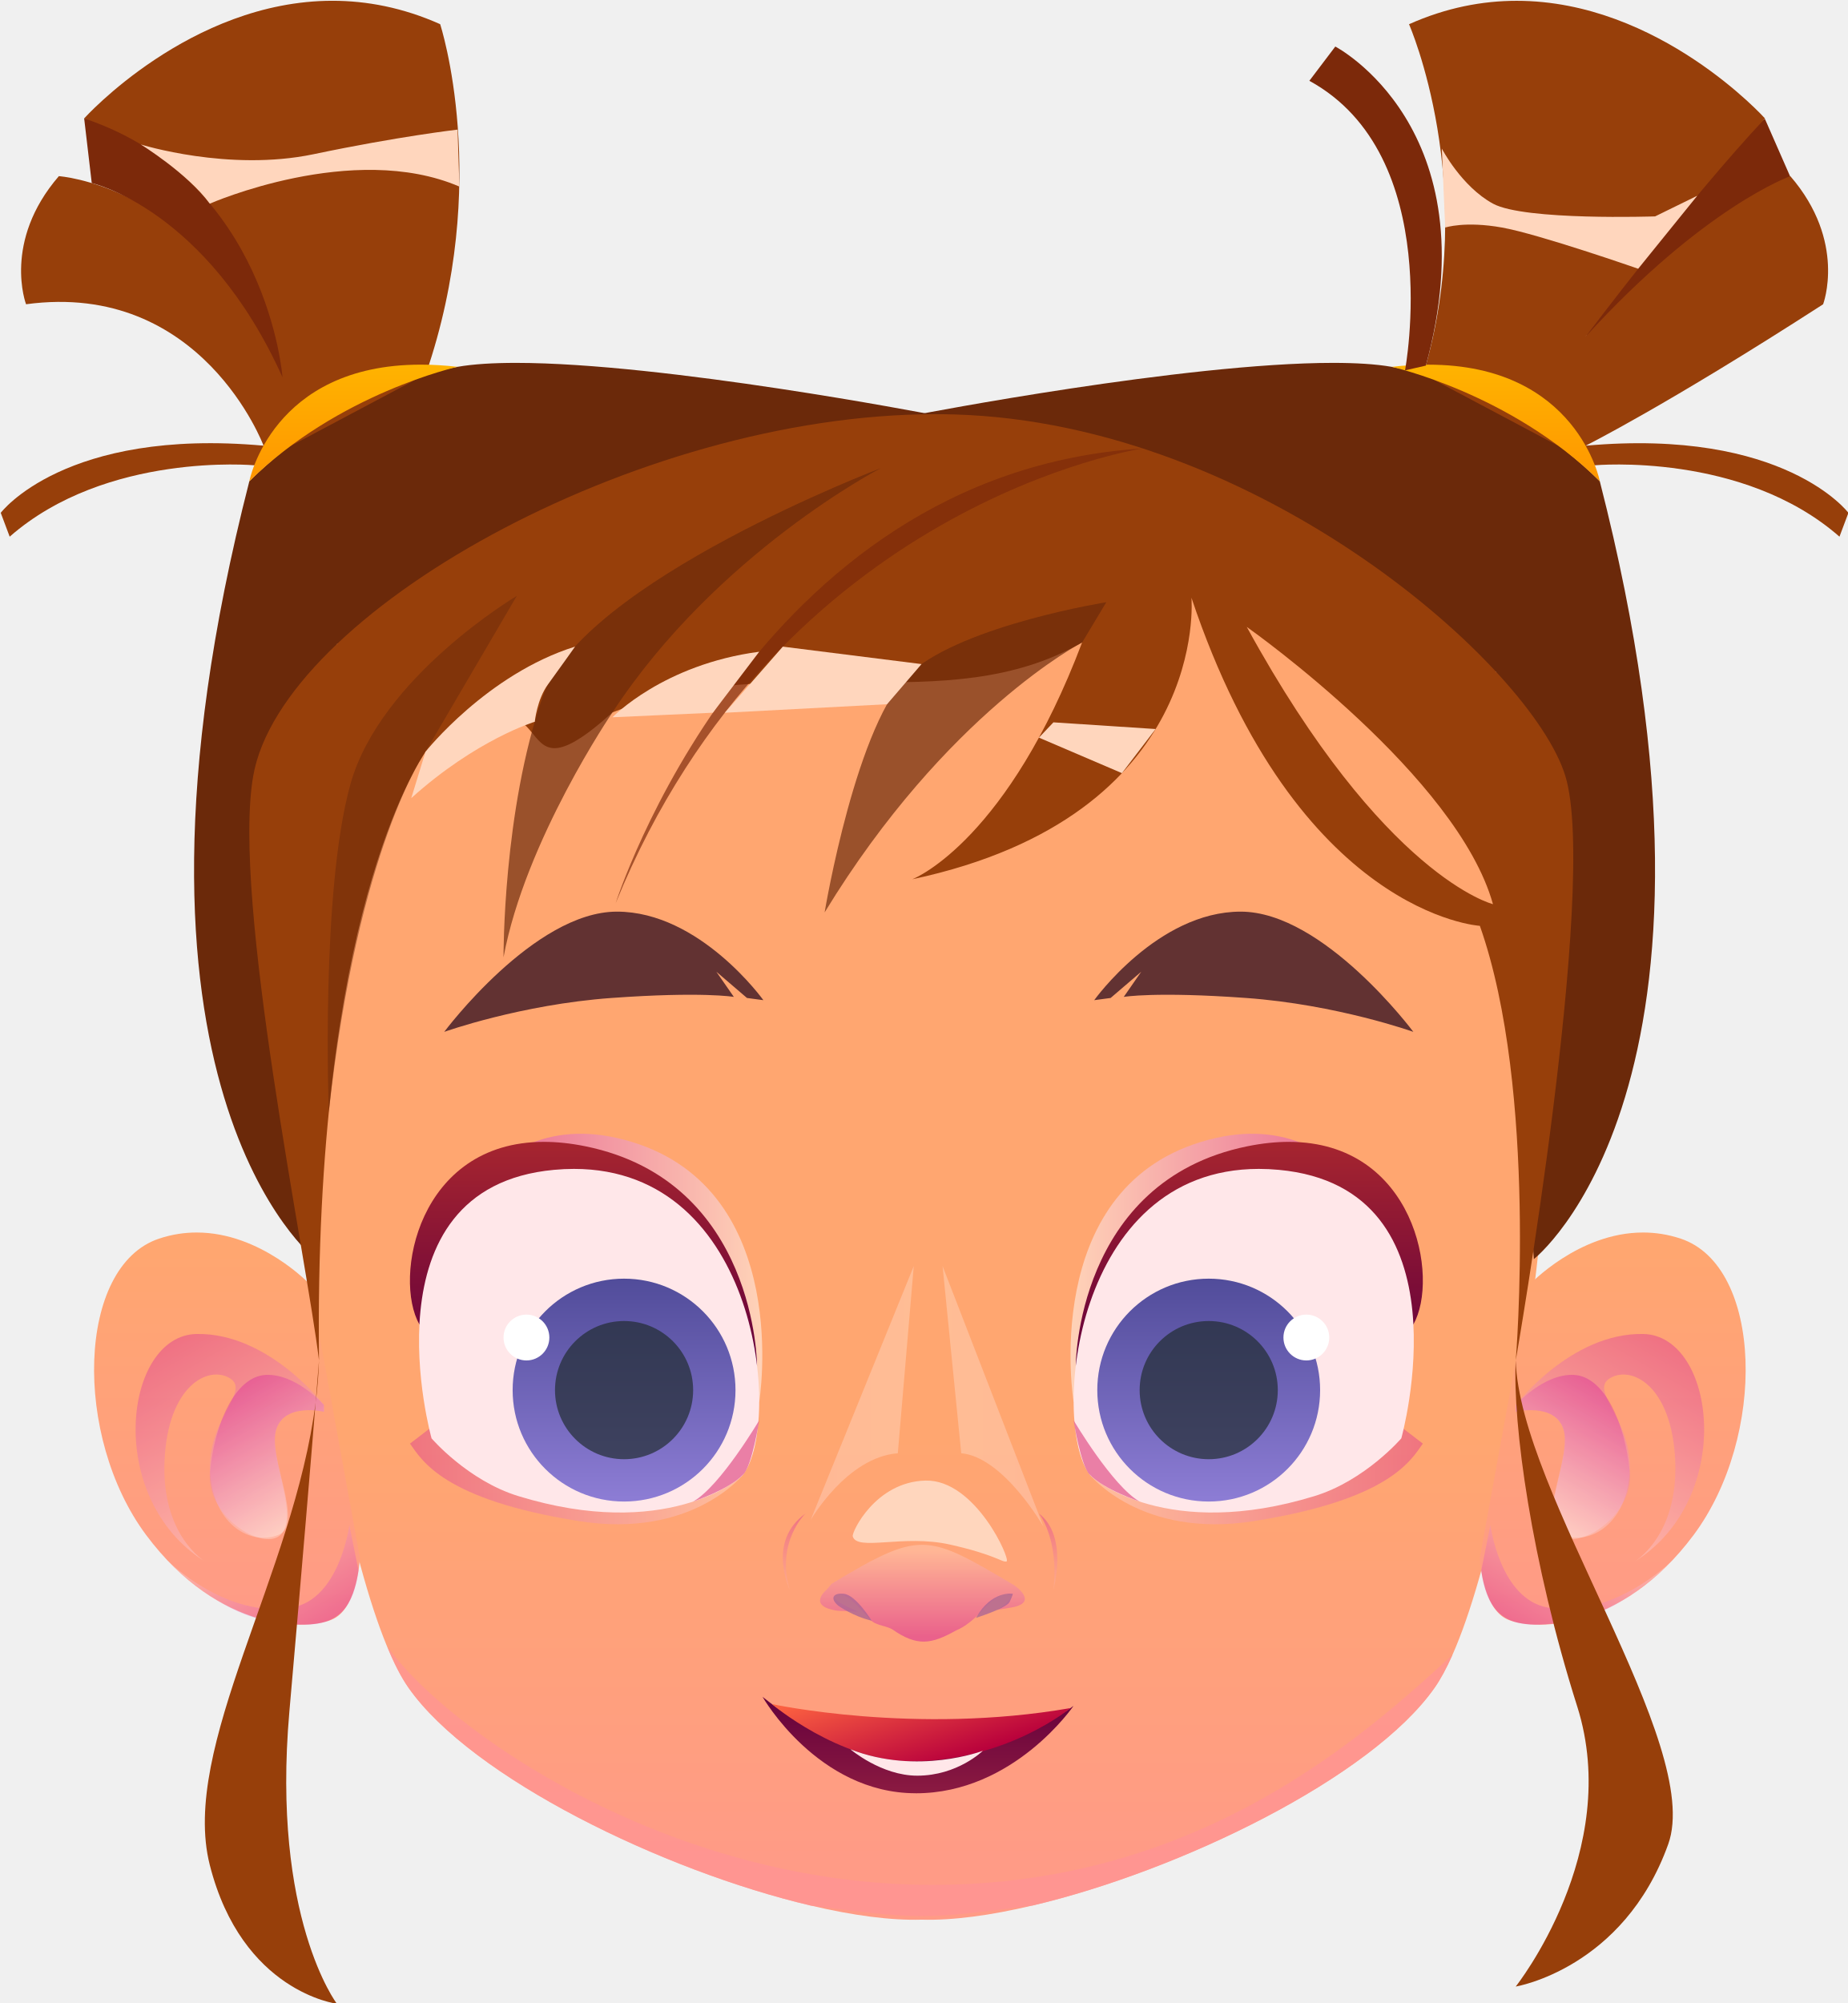
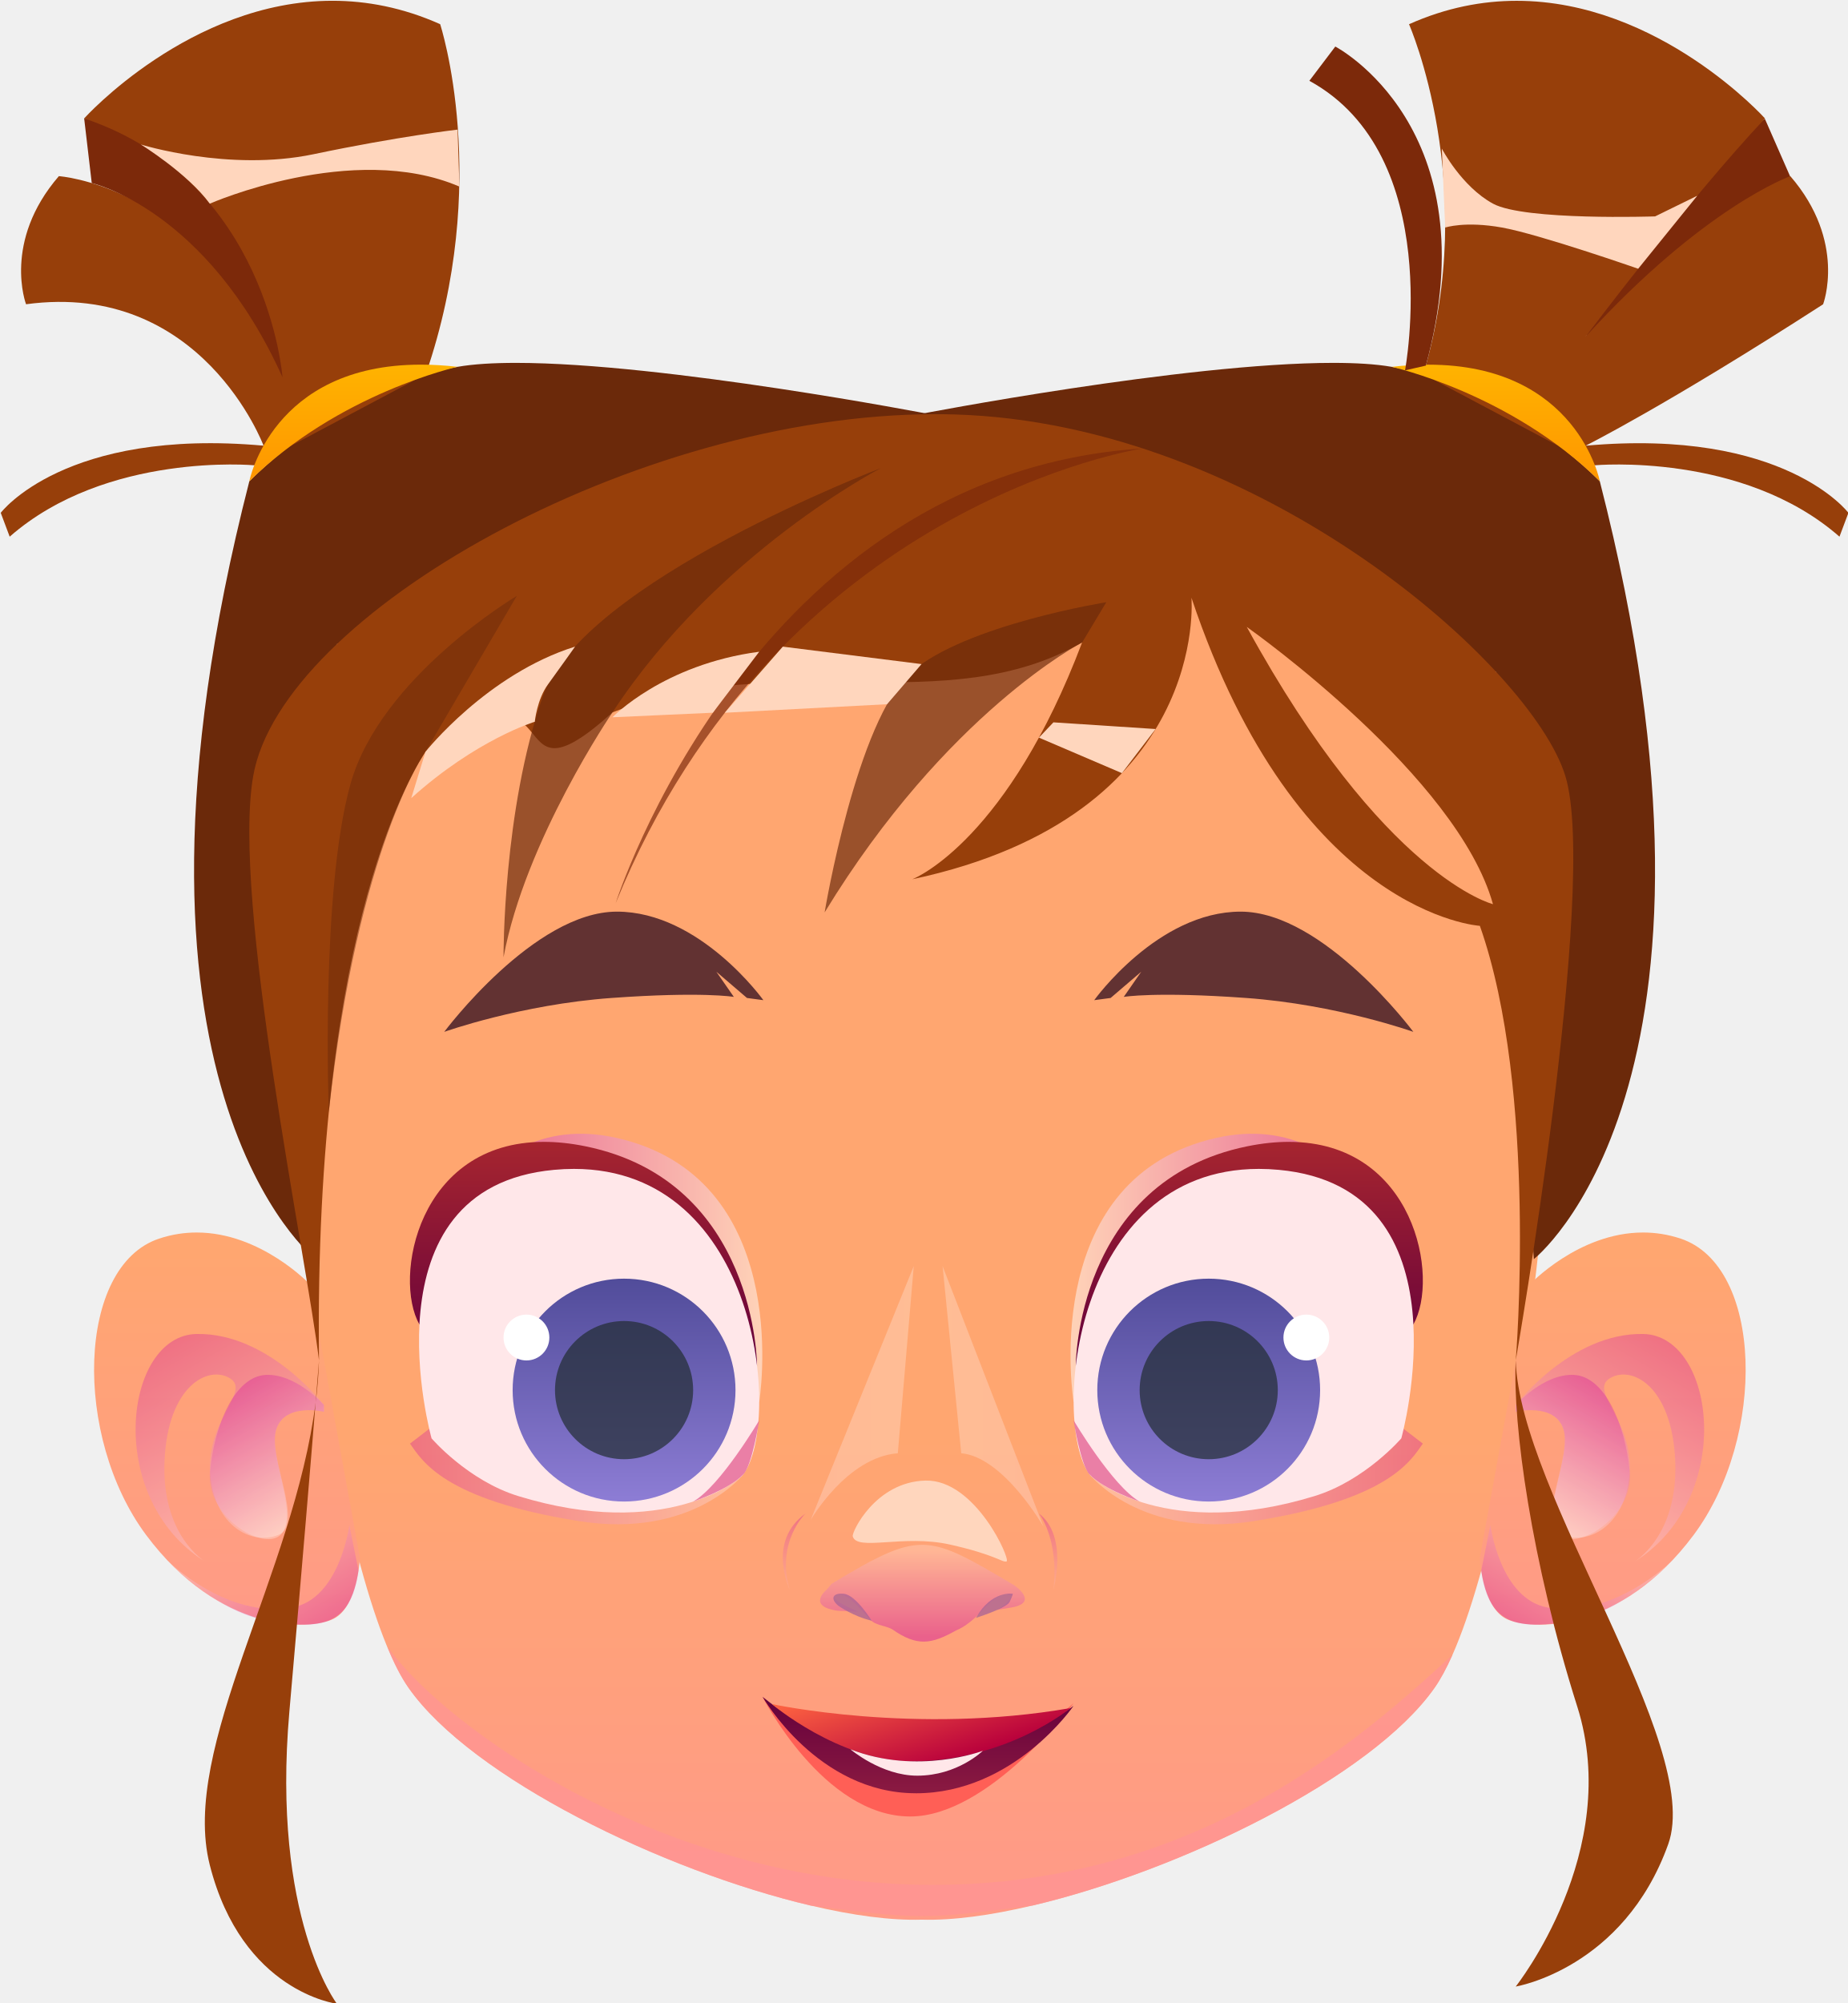
<svg xmlns="http://www.w3.org/2000/svg" xmlns:xlink="http://www.w3.org/1999/xlink" viewBox="0 0 54.752 59.343">
  <defs id="defs1289">
    <linearGradient x1="0" y1="0" x2="1" y2="0" gradientUnits="userSpaceOnUse" gradientTransform="matrix(0,-6.603224,6.603224,0,18.49348,44.48674)" id="linearGradient1618">
      <stop style="stop-opacity:1;stop-color:#8c7cd4" offset="0" id="stop1612" />
      <stop style="stop-opacity:1;stop-color:#8c7cd4" offset="0.016" id="stop1614" />
      <stop style="stop-opacity:1;stop-color:#514c9a" offset="1" id="stop1616" />
    </linearGradient>
    <linearGradient x1="0" y1="0" x2="1" y2="0" gradientUnits="userSpaceOnUse" gradientTransform="matrix(0,-3.456199,-3.456199,0,44.32326,14.25964)" id="linearGradient9856">
      <stop style="stop-opacity:1;stop-color:#ff9600" offset="0" id="stop9852" />
      <stop style="stop-opacity:1;stop-color:#ffb300" offset="1" id="stop9854" />
    </linearGradient>
    <linearGradient x1="0" y1="0" x2="1" y2="0" gradientUnits="userSpaceOnUse" gradientTransform="matrix(0,-3.456199,3.456199,0,10.47302,14.25964)" id="linearGradient9964">
      <stop style="stop-opacity:1;stop-color:#ff9600" offset="0" id="stop9960" />
      <stop style="stop-opacity:1;stop-color:#ffb300" offset="1" id="stop9962" />
    </linearGradient>
    <linearGradient x1="0" y1="0" x2="1" y2="0" gradientUnits="userSpaceOnUse" gradientTransform="matrix(0,-43.8105,43.8105,0,27.30839,56.87663)" id="linearGradient10180">
      <stop style="stop-opacity:1;stop-color:#ff9b86" offset="0" id="stop10170" />
      <stop style="stop-opacity:1;stop-color:#ff9b86" offset="0.034" id="stop10172" />
      <stop style="stop-opacity:1;stop-color:#ffa670" offset="0.325" id="stop10174" />
      <stop style="stop-opacity:1;stop-color:#ffa670" offset="0.953" id="stop10176" />
      <stop style="stop-opacity:1;stop-color:#ffa670" offset="1" id="stop10178" />
    </linearGradient>
    <linearGradient x1="0" y1="0" x2="1" y2="0" gradientUnits="userSpaceOnUse" gradientTransform="matrix(0,32.93967,32.93967,0,836.1623,322.6463)" id="linearGradient10246">
      <stop style="stop-opacity:1;stop-color:#ff9b86" offset="0" id="stop10238" />
      <stop style="stop-opacity:1;stop-color:#ff9b86" offset="0.034" id="stop10240" />
      <stop style="stop-opacity:1;stop-color:#ffa670" offset="0.953" id="stop10242" />
      <stop style="stop-opacity:1;stop-color:#ffa670" offset="1" id="stop10244" />
    </linearGradient>
    <linearGradient x1="0" y1="0" x2="1" y2="0" gradientUnits="userSpaceOnUse" gradientTransform="matrix(9.275896,16.06632,16.06632,-9.275896,831.4388,330.411)" id="linearGradient10276">
      <stop style="stop-opacity:1;stop-color:#ffffff" offset="0" id="stop10270" />
      <stop style="stop-opacity:1;stop-color:#ca00a4" offset="0.994" id="stop10272" />
      <stop style="stop-opacity:1;stop-color:#ca00a4" offset="1" id="stop10274" />
    </linearGradient>
    <linearGradient x1="0" y1="0" x2="1" y2="0" gradientUnits="userSpaceOnUse" gradientTransform="matrix(6.288353,10.89175,10.89175,-6.288353,829.3471,331.4919)" id="linearGradient10310">
      <stop style="stop-opacity:1;stop-color:#ffffff" offset="0" id="stop10304" />
      <stop style="stop-opacity:1;stop-color:#ca00a4" offset="0.994" id="stop10306" />
      <stop style="stop-opacity:1;stop-color:#ca00a4" offset="1" id="stop10308" />
    </linearGradient>
    <linearGradient x1="0" y1="0" x2="1" y2="0" gradientUnits="userSpaceOnUse" gradientTransform="matrix(5.522729,9.565648,9.565648,-5.522729,829.1869,322.0554)" id="linearGradient10344">
      <stop style="stop-opacity:1;stop-color:#ca00a4" offset="0" id="stop10338" />
      <stop style="stop-opacity:1;stop-color:#ca00a4" offset="0.006" id="stop10340" />
      <stop style="stop-opacity:1;stop-color:#ffffff" offset="1" id="stop10342" />
    </linearGradient>
    <linearGradient x1="0" y1="0" x2="1" y2="0" gradientUnits="userSpaceOnUse" gradientTransform="matrix(0,32.93967,-32.93967,0,719.7596,322.6463)" id="linearGradient10380">
      <stop style="stop-opacity:1;stop-color:#ff9b86" offset="0" id="stop10372" />
      <stop style="stop-opacity:1;stop-color:#ff9b86" offset="0.034" id="stop10374" />
      <stop style="stop-opacity:1;stop-color:#ffa670" offset="0.953" id="stop10376" />
      <stop style="stop-opacity:1;stop-color:#ffa670" offset="1" id="stop10378" />
    </linearGradient>
    <linearGradient x1="0" y1="0" x2="1" y2="0" gradientUnits="userSpaceOnUse" gradientTransform="matrix(-9.27588,16.0663,-16.0663,-9.27588,724.4832,330.4111)" id="linearGradient10410">
      <stop style="stop-opacity:1;stop-color:#ffffff" offset="0" id="stop10404" />
      <stop style="stop-opacity:1;stop-color:#ca00a4" offset="0.994" id="stop10406" />
      <stop style="stop-opacity:1;stop-color:#ca00a4" offset="1" id="stop10408" />
    </linearGradient>
    <linearGradient x1="0" y1="0" x2="1" y2="0" gradientUnits="userSpaceOnUse" gradientTransform="matrix(-6.288381,10.8918,-10.8918,-6.288381,726.5749,331.4919)" id="linearGradient10444">
      <stop style="stop-opacity:1;stop-color:#ffffff" offset="0" id="stop10438" />
      <stop style="stop-opacity:1;stop-color:#ca00a4" offset="0.994" id="stop10440" />
      <stop style="stop-opacity:1;stop-color:#ca00a4" offset="1" id="stop10442" />
    </linearGradient>
    <linearGradient x1="0" y1="0" x2="1" y2="0" gradientUnits="userSpaceOnUse" gradientTransform="matrix(-5.522712,9.565618,-9.565618,-5.522712,726.7352,322.0554)" id="linearGradient10478">
      <stop style="stop-opacity:1;stop-color:#ca00a4" offset="0" id="stop10472" />
      <stop style="stop-opacity:1;stop-color:#ca00a4" offset="0.006" id="stop10474" />
      <stop style="stop-opacity:1;stop-color:#ffffff" offset="1" id="stop10476" />
    </linearGradient>
    <linearGradient x1="0" y1="0" x2="1" y2="0" gradientUnits="userSpaceOnUse" gradientTransform="matrix(-9.971766,0,0,9.971766,22.58884,37.56199)" id="linearGradient10572">
      <stop style="stop-opacity:1;stop-color:#ffffff" offset="0" id="stop10566" />
      <stop style="stop-opacity:1;stop-color:#ca00a4" offset="0.994" id="stop10568" />
      <stop style="stop-opacity:1;stop-color:#ca00a4" offset="1" id="stop10570" />
    </linearGradient>
    <linearGradient x1="0" y1="0" x2="1" y2="0" gradientUnits="userSpaceOnUse" gradientTransform="matrix(-9.877531,0,0,9.877531,22.0257,43.7458)" id="linearGradient10606">
      <stop style="stop-opacity:1;stop-color:#ffffff" offset="0" id="stop10600" />
      <stop style="stop-opacity:1;stop-color:#ca00a4" offset="0.994" id="stop10602" />
      <stop style="stop-opacity:1;stop-color:#ca00a4" offset="1" id="stop10604" />
    </linearGradient>
    <linearGradient x1="0" y1="0" x2="1" y2="0" gradientUnits="userSpaceOnUse" gradientTransform="matrix(0,-6.635769,-6.635769,0,17.29091,40.46621)" id="linearGradient10638">
      <stop style="stop-opacity:1;stop-color:#64003c" offset="0" id="stop10634" />
      <stop style="stop-opacity:1;stop-color:#a6252f" offset="1" id="stop10636" />
    </linearGradient>
    <radialGradient fx="739.516" fy="330.442" cx="739.516" cy="330.442" r="28.717" gradientTransform="matrix(0.3510478,0,0,-0.3545162,-247.1888,161.9584)" id="radialGradient10662">
      <stop style="stop-opacity:1;stop-color:#fff0eb" offset="0" id="stop10654" />
      <stop style="stop-opacity:1;stop-color:#fff0eb" offset="0.034" id="stop10656" />
      <stop style="stop-opacity:1;stop-color:#ffe7e9" offset="0.977" id="stop10658" />
      <stop style="stop-opacity:1;stop-color:#ffe7e9" offset="1" id="stop10660" />
    </radialGradient>
    <linearGradient x1="0" y1="0" x2="1" y2="0" gradientUnits="userSpaceOnUse" gradientTransform="matrix(9.971772,0,0,9.971772,31.72241,37.56199)" id="linearGradient10750">
      <stop style="stop-opacity:1;stop-color:#ffffff" offset="0" id="stop10744" />
      <stop style="stop-opacity:1;stop-color:#ca00a4" offset="0.994" id="stop10746" />
      <stop style="stop-opacity:1;stop-color:#ca00a4" offset="1" id="stop10748" />
    </linearGradient>
    <linearGradient x1="0" y1="0" x2="1" y2="0" gradientUnits="userSpaceOnUse" gradientTransform="matrix(9.877531,0,0,9.877531,32.28556,43.7458)" id="linearGradient10784">
      <stop style="stop-opacity:1;stop-color:#ffffff" offset="0" id="stop10778" />
      <stop style="stop-opacity:1;stop-color:#ca00a4" offset="0.994" id="stop10780" />
      <stop style="stop-opacity:1;stop-color:#ca00a4" offset="1" id="stop10782" />
    </linearGradient>
    <linearGradient x1="0" y1="0" x2="1" y2="0" gradientUnits="userSpaceOnUse" gradientTransform="matrix(0,-6.635769,6.635769,0,37.02034,40.46621)" id="linearGradient10816">
      <stop style="stop-opacity:1;stop-color:#64003c" offset="0" id="stop10812" />
      <stop style="stop-opacity:1;stop-color:#a6252f" offset="1" id="stop10814" />
    </linearGradient>
    <radialGradient fx="794.77" fy="330.442" cx="794.77" cy="330.442" r="28.718" gradientTransform="matrix(0.351048,0,0,-0.3545161,-247.1888,161.9584)" id="radialGradient10840">
      <stop style="stop-opacity:1;stop-color:#fff0eb" offset="0" id="stop10832" />
      <stop style="stop-opacity:1;stop-color:#fff0eb" offset="0.034" id="stop10834" />
      <stop style="stop-opacity:1;stop-color:#ffe7e9" offset="0.977" id="stop10836" />
      <stop style="stop-opacity:1;stop-color:#ffe7e9" offset="1" id="stop10838" />
    </radialGradient>
    <linearGradient x1="0" y1="0" x2="1" y2="0" gradientUnits="userSpaceOnUse" gradientTransform="matrix(0,-2.59232,2.59232,0,27.308,48.51659)" id="linearGradient10928">
      <stop style="stop-opacity:1;stop-color:#ca00a4" offset="0" id="stop10922" />
      <stop style="stop-opacity:1;stop-color:#ca00a4" offset="0.006" id="stop10924" />
      <stop style="stop-opacity:1;stop-color:#ffd3c4" offset="1" id="stop10926" />
    </linearGradient>
    <linearGradient x1="0" y1="0" x2="1" y2="0" gradientUnits="userSpaceOnUse" gradientTransform="matrix(0,-2.254779,2.254779,0,23.53476,47.09535)" id="linearGradient11010">
      <stop style="stop-opacity:1;stop-color:#ffc2b3" offset="0" id="stop11004" />
      <stop style="stop-opacity:1;stop-color:#ca00a4" offset="0.994" id="stop11006" />
      <stop style="stop-opacity:1;stop-color:#ca00a4" offset="1" id="stop11008" />
    </linearGradient>
    <linearGradient x1="0" y1="0" x2="1" y2="0" gradientUnits="userSpaceOnUse" gradientTransform="matrix(0,-2.254779,2.254779,0,31.05934,47.09535)" id="linearGradient11044">
      <stop style="stop-opacity:1;stop-color:#ffc2b3" offset="0" id="stop11038" />
      <stop style="stop-opacity:1;stop-color:#ca00a4" offset="0.994" id="stop11040" />
      <stop style="stop-opacity:1;stop-color:#ca00a4" offset="1" id="stop11042" />
    </linearGradient>
    <linearGradient x1="0" y1="0" x2="1" y2="0" gradientUnits="userSpaceOnUse" gradientTransform="matrix(0,-2.856018,2.856018,0,27.20503,53.13021)" id="linearGradient14136">
      <stop style="stop-opacity:1;stop-color:#8b1a41" offset="0" id="stop14132" />
      <stop style="stop-opacity:1;stop-color:#64003c" offset="1" id="stop14134" />
    </linearGradient>
    <linearGradient x1="0" y1="0" x2="1" y2="0" gradientUnits="userSpaceOnUse" gradientTransform="matrix(1.037501,3.133444,-3.133444,1.037501,26.84196,49.17154)" id="linearGradient14156">
      <stop style="stop-opacity:1;stop-color:#ff6641" offset="0" id="stop14152" />
      <stop style="stop-opacity:1;stop-color:#b8003c" offset="1" id="stop14154" />
    </linearGradient>
-     <radialGradient fx="344.652" fy="694.426" cx="344.652" cy="694.426" r="4.967" gradientTransform="matrix(0.7903281,0,0,-0.157469,-247.1888,161.9584)" id="radialGradient14180">
+     <radialGradient fx="615.134" fy="1332.851" cx="615.134" cy="1332.851" r="8.703" gradientTransform="scale(2.240296,0.4463696)" id="radialGradient14180">
      <stop style="stop-opacity:1;stop-color:#fff0eb" offset="0" id="stop14172" />
      <stop style="stop-opacity:1;stop-color:#fff0eb" offset="0.034" id="stop14174" />
      <stop style="stop-opacity:1;stop-color:#ffe7e9" offset="0.977" id="stop14176" />
      <stop style="stop-opacity:1;stop-color:#ffe7e9" offset="1" id="stop14178" />
    </radialGradient>
    <linearGradient xlink:href="#radialGradient7554" id="linearGradient2410" x1="78.144" y1="270.048" x2="85.348" y2="270.048" gradientUnits="userSpaceOnUse" gradientTransform="matrix(-0.4420677,0,0,-0.3049132,61.62319,123.2974)" />
    <radialGradient fx="40.395" fy="757.679" cx="40.395" cy="757.679" r="3.422" gradientTransform="scale(1.829867,0.5464879)" id="radialGradient7554">
      <stop style="stop-opacity:1;stop-color:#fff0eb" offset="0" id="stop7546" />
      <stop style="stop-opacity:1;stop-color:#fff0eb" offset="0.034" id="stop7548" />
      <stop style="stop-opacity:1;stop-color:#ffe7e9" offset="0.977" id="stop7550" />
      <stop style="stop-opacity:1;stop-color:#ffe7e9" offset="1" id="stop7552" />
    </radialGradient>
    <linearGradient xlink:href="#radialGradient7554" id="linearGradient2437" x1="77.71" y1="268.692" x2="85.833" y2="268.692" gradientUnits="userSpaceOnUse" gradientTransform="matrix(0.3681992,0,0,-0.3049132,-0.6821883,123.2974)" />
    <linearGradient xlink:href="#linearGradient1618" id="linearGradient1620" gradientUnits="userSpaceOnUse" gradientTransform="matrix(0,-6.603224,6.603224,0,18.49348,44.48674)" x1="0" y1="0" x2="1" y2="0" />
  </defs>
  <g id="gr_face">
    <path d="m 9.099,24.232 c -1.408,4.924 0.244,19.374 2.363,24.529 v 0 c 0,0 0,0.004 0.004,0.004 v 0 c 0.207,0.51 0.422,0.928 0.639,1.238 v 0 c 1.874,2.672 7.555,5.426 11.918,6.453 v 0 l 0.017,0.003 c 1.234,0.292 2.364,0.442 3.268,0.415 v 0 c 0.908,0.027 2.04,-0.123 3.281,-0.418 v 0 h 0.007 c 4.362,-1.027 10.044,-3.781 11.917,-6.453 v 0 c 0.177,-0.252 0.35,-0.575 0.524,-0.962 v 0 -0.004 c 2.176,-4.893 3.917,-19.789 2.482,-24.804 v 0 C 43.974,18.819 32.203,13.236 27.306,13.066 v 0 c -4.896,0.17 -16.664,5.753 -18.208,11.166" style="fill:url(#linearGradient10180);stroke:none;stroke-width:0.353" id="path10182" />
    <path d="m 43.035,49.036 v 0.004 c -0.173,0.387 -0.346,0.71 -0.524,0.962 -1.874,2.673 -7.555,5.427 -11.918,6.454 -3.288,0.418 -3.288,0.418 -6.572,0 -4.363,-1.027 -10.044,-3.781 -11.918,-6.454 -0.217,-0.309 -0.431,-0.727 -0.639,-1.238 1.713,2.431 8.252,7.079 16.167,7.079 7.922,0 12.791,-4.42 15.403,-6.807" style="opacity:0.68;fill:#ff9395;fill-opacity:1;fill-rule:nonzero;stroke:none;stroke-width:0.353" id="path11068" />
  </g>
  <g id="gr_nose" class="covered pointer-cursor">
    <path d="m 30.921,45.23 c 0,0 -1.176,-2.059 -2.437,-2.175 L 27.931,37.509 Z" opacity="0.3" style="fill:url(#linearGradient2437);fill-opacity:1;stroke:none;stroke-width:0.335" id="path6922" />
    <path d="m 24.021,45.036 c 0,0 1.07,-1.864 2.584,-1.98 l 0.473,-5.547 z" opacity="0.3" style="fill:url(#linearGradient2410);fill-opacity:1;stroke:none;stroke-width:0.367" id="path9273" />
    <path d="m 24.5,47.095 c 0,0 -0.618,0.492 0.322,0.626 l 0.606,0.027 c 0,0 -1.007,-0.407 -0.594,-0.499 0.248,-0.055 0.577,0.313 0.862,0.632 0.19,0.291 0.49,0.255 0.736,0.386 0.747,0.522 1.163,0.449 1.899,0.038 0.272,-0.107 0.572,-0.363 0.768,-0.587 0.235,-0.268 0.569,-0.526 0.789,-0.477 0.14,0.031 0.08,0.058 0.037,0.129 -0.082,0.138 -0.379,0.328 -0.379,0.328 l 0.37,-0.064 c 0.94,-0.135 0.127,-0.675 0.127,-0.675 -2.584,-1.521 -2.731,-1.64 -5.399,-0.038" opacity="0.4" style="fill:url(#linearGradient10928);stroke:none;stroke-width:0.353" id="path10930" />
    <path d="m 25.269,45.517 c 0.127,0.452 1.497,-0.065 2.872,0.242 1.374,0.307 1.551,0.538 1.686,0.502 0.135,-0.037 -0.918,-2.433 -2.403,-2.396 -1.485,0.037 -2.189,1.531 -2.155,1.652" style="fill:#ffd6bd;fill-opacity:1;fill-rule:nonzero;stroke:none;stroke-width:0.353" id="path10952" />
    <path d="m 28.922,47.932 c 0,0 0.91,-0.287 0.996,-0.471 0.086,-0.184 0.097,-0.241 0.097,-0.241 0,0 -0.63,-0.115 -1.093,0.712" opacity="0.8" style="fill:#ac6595;fill-opacity:1;fill-rule:nonzero;stroke:none;stroke-width:0.353" id="path10968" />
    <path d="m 24.843,47.574 c 0,0 0.431,0.312 0.988,0.443 0,0 -0.464,-0.757 -0.818,-0.796 -0.354,-0.039 -0.412,0.156 -0.17,0.353" opacity="0.8" style="fill:#ac6595;fill-opacity:1;fill-rule:nonzero;stroke:none;stroke-width:0.353" id="path10984" />
    <path d="m 23.399,47.095 c 0,0 -0.687,-1.428 0.472,-2.255 0,0 -0.88,0.827 -0.472,2.255" opacity="0.3" style="fill:url(#linearGradient11010);stroke:none;stroke-width:0.353" id="path11012" />
    <path d="m 31.216,47.095 c 0,0 0.451,-1.578 -0.429,-2.255 0,0 0.601,0.741 0.429,2.255" opacity="0.3" style="fill:url(#linearGradient11044);stroke:none;stroke-width:0.353" id="path11046" />
  </g>
  <g id="gr_ears" class="covered pointer-cursor" transform="matrix(0.3527778,0,0,-0.3527778,-247.1888,161.9584)">
    <path d="m 829.172,351.205 -4.174,-22.934 c 0,0 0.166,-4.055 2.183,-5.111 v 0 c 2.016,-1.056 9.634,-1.227 15.779,7.03 v 0 c 6.145,8.258 5.825,22.576 -1.089,24.881 v 0 c -1.088,0.362 -2.148,0.515 -3.162,0.515 v 0 c -5.429,0 -9.537,-4.381 -9.537,-4.381" style="fill:url(#linearGradient10246);stroke:none" id="path10248" />
    <path d="m 828.017,341.098 c 0,0 4.627,6.088 10.713,5.965 6.087,-0.121 7.763,-13.824 -0.73,-19.113 0,0 3.683,2.161 3.409,8.461 -0.274,6.3 -3.658,8.035 -5.481,6.94 -1.824,-1.096 2.011,-3.561 1.646,-8.036 -0.365,-4.474 -3.561,-6.026 -5.753,-5.113 -2.191,0.913 1.005,6.689 0.183,8.914 -0.821,2.226 -3.987,1.415 -3.987,1.415 z" opacity="0.3" style="fill:url(#linearGradient10276);fill-rule:evenodd;stroke:none" id="path10278" />
    <path d="m 828.017,341.098 c 0,0 2.343,2.663 4.9,2.527 2.557,-0.138 4.271,-4.07 4.67,-8.084 0.397,-4.015 -4.938,-7.051 -6.128,-5.099 -1.189,1.952 1.275,6.494 0.545,8.674 -0.731,2.18 -3.987,1.415 -3.987,1.415 z" opacity="0.3" style="fill:url(#linearGradient10310);fill-rule:evenodd;stroke:none" id="path10312" />
    <path d="m 825.115,327.191 0.772,3.833 c 0,0 0.786,-6.236 4.839,-6.94 5.436,-0.943 10.342,3.866 10.342,3.866 0,0 -3.886,-4.172 -8.256,-4.955 -4.369,-0.783 -7.053,-0.549 -7.697,4.196" opacity="0.3" style="fill:url(#linearGradient10344);fill-rule:evenodd;stroke:none" id="path10346" />
    <path d="m 714.051,355.071 c -6.915,-2.305 -7.234,-16.623 -1.089,-24.881 v 0 c 6.145,-8.257 13.763,-8.086 15.779,-7.03 v 0 c 2.017,1.056 2.183,5.111 2.183,5.111 v 0 l -4.174,22.934 c 0,0 -4.109,4.381 -9.538,4.381 v 0 c -1.014,0 -2.073,-0.153 -3.161,-0.515" style="fill:url(#linearGradient10380);stroke:none" id="path10382" />
    <path d="m 727.905,341.098 c 0,0 -4.627,6.088 -10.714,5.965 -6.087,-0.121 -7.762,-13.824 0.731,-19.113 0,0 -3.683,2.161 -3.408,8.461 0.273,6.3 3.657,8.035 5.48,6.94 1.824,-1.096 -2.012,-3.561 -1.646,-8.036 0.366,-4.474 3.561,-6.026 5.753,-5.113 2.191,0.913 -1.005,6.689 -0.183,8.914 0.822,2.226 3.987,1.415 3.987,1.415 z" opacity="0.3" style="fill:url(#linearGradient10410);fill-rule:evenodd;stroke:none" id="path10412" />
    <path d="m 727.905,341.098 c 0,0 -2.343,2.663 -4.9,2.527 -2.557,-0.138 -4.272,-4.07 -4.67,-8.084 -0.398,-4.015 4.938,-7.051 6.128,-5.099 1.19,1.952 -1.276,6.494 -0.545,8.674 0.73,2.18 3.987,1.415 3.987,1.415 z" opacity="0.3" style="fill:url(#linearGradient10444);fill-rule:evenodd;stroke:none" id="path10446" />
    <path d="m 730.807,327.191 -0.771,3.833 c 0,0 -0.786,-6.236 -4.84,-6.94 -5.436,-0.943 -10.342,3.866 -10.342,3.866 0,0 3.886,-4.172 8.255,-4.955 4.37,-0.783 7.054,-0.549 7.698,4.196" opacity="0.3" style="fill:url(#linearGradient10478);fill-rule:evenodd;stroke:none" id="path10480" />
  </g>
  <g id="gr_hair" class="covered pointer-cursor">
    <path d="m 27.243,12.271 17.094,7.639 1.115,17.394 c 0,0 6.555,-5.11 1.955,-23.044 v 0 c 0,0 -2.623,-2.773 -6.169,-3.392 v 0 c -0.47,-0.082 -1.062,-0.117 -1.735,-0.117 v 0 c -4.399,-3.53e-4 -12.261,1.52 -12.261,1.52" style="fill:#6b290a;stroke:none;stroke-width:0.353;fill-opacity:1" id="path9838" />
    <path d="m 13.558,10.868 c -3.546,0.618 -6.17,3.392 -6.17,3.392 v 0 C 2.787,32.193 9.343,37.303 9.343,37.303 v 0 L 9.984,19.083 27.553,12.271 c 0,0 -7.862,-1.52 -12.261,-1.52 v 0 c -0.672,0 -1.264,0.035 -1.734,0.117" style="fill:#6b290a;stroke:none;stroke-width:0.353;fill-opacity:1" id="path9946" />
    <path d="M 7.503,22.991 C 6.864,26.661 9.083,37.221 9.453,40.306 v 0 c -0.159,-13.106 2.92,-17.659 3.154,-18.033 4.432,-3.115 2.103,1.951 5.542,-1.167 v 0 c 5.048,-1.948 9.867,0.259 13.917,-2.072 v 0 c -2.184,5.773 -4.864,6.95 -5.031,7.016 v 0 c 8.841,-1.887 8.271,-8.341 8.271,-8.341 v 0 c 3.149,9.403 8.547,9.721 8.547,9.721 v 0 c 1.723,4.885 1.064,12.87 1.064,12.87 v 0 c 0,0 2.458,-14.073 1.469,-17.309 v 0 C 45.397,19.752 37.319,12.545 28.29,12.279 v 0 c -0.188,-0.005 -0.378,-0.008 -0.568,-0.008 v 0 c -8.913,0 -19.387,5.938 -20.219,10.721 m 29.442,-4.419 c 0.189,0.133 6.244,4.441 7.296,8.215 v 0 c 0,0 -3.232,-0.793 -7.296,-8.215" style="fill:#973f0a;stroke:none;stroke-width:0.353;fill-opacity:1" id="path13120" />
    <path d="m 46.737,50.554 c 1.362,4.301 -1.822,8.302 -1.822,8.302 v 0 c 0,0 3.194,-0.526 4.519,-4.217 v 0 c 1.058,-2.947 -4.407,-10.414 -4.519,-14.338 v 0 c -0.092,1.895 0.459,5.952 1.822,10.254" style="fill:#973f0a;stroke:none;stroke-width:0.353;fill-opacity:1" id="path13168" />
    <path d="m 9.354,41.55 c 0.053,-0.416 0.087,-0.831 0.099,-1.245 v 0 c 0,0 -0.032,0.416 -0.099,1.245 M 6.216,55.252 c 0.956,3.77 3.767,4.113 3.767,4.113 v 0 c 0,0 -1.944,-2.55 -1.408,-8.656 v 0 c 0.398,-4.53 0.651,-7.587 0.778,-9.159 v 0 C 8.71,46.632 5.333,51.767 6.216,55.252" style="fill:#973f0a;stroke:none;stroke-width:0.353;fill-opacity:1" id="path13144" />
    <path d="m 9.743,32.956 c 0,0 -0.248,-6.552 0.643,-9.73 0.89,-3.178 4.929,-5.572 4.929,-5.572 l -2.707,4.619 c 0,0 -1.998,2.775 -2.865,10.684" style="opacity:0.5;fill:#6b290a;fill-rule:evenodd;stroke:none;stroke-width:0.353;fill-opacity:1" id="path13266" />
    <path d="M 52.3,3.523 53.05,5.233 46.984,9.99 48.924,5.796 Z" style="fill:#7c290a;fill-opacity:1;fill-rule:evenodd;stroke:none;stroke-width:0.353" id="path9790" />
    <path d="m 41.753,0.716 c 0,0 2.099,4.767 0.425,10.37 v 0 l 5.082,2.699 c 0,0 4.38,-0.401 7.249,2.115 v 0 l 0.265,-0.706 c 0,0 -1.892,-2.522 -7.788,-1.989 v 0 c 0,0 2.378,-1.183 7.038,-4.19 v 0 c 0,0 0.706,-1.854 -0.971,-3.796 v 0 c 0,0 -2.554,0.901 -6.067,4.757 v 0 c 0,0 3.044,-4.051 5.316,-6.467 v 0 c 0,0 -3.134,-3.485 -7.358,-3.485 v 0 c -1.011,0 -2.083,0.199 -3.191,0.694" style="fill:#973f0a;stroke:none;stroke-width:0.353;fill-opacity:1" id="path9814" />
    <path d="m 41.239,10.868 c 0,0 3.526,0.781 6.169,3.392 v 0 c 0,0 -0.664,-3.456 -5.08,-3.456 v 0 c -0.34,0 -0.703,0.02 -1.089,0.065" style="fill:url(#linearGradient9856);stroke:none;stroke-width:0.353" id="path9858" />
    <path d="m 2.494,3.508 c 4.193,1.986 5.316,6.467 5.316,6.467 v 0 C 5.49,5.462 1.744,5.219 1.744,5.219 v 0 C 0.066,7.161 0.772,9.014 0.772,9.014 v 0 c 5.208,-0.706 7.038,4.19 7.038,4.19 v 0 C 1.915,12.672 0.022,15.194 0.022,15.194 v 0 l 0.265,0.706 c 2.869,-2.516 7.249,-2.115 7.249,-2.115 v 0 l 5.082,-2.699 c 1.958,-5.696 0.425,-10.37 0.425,-10.37 v 0 C 11.935,0.222 10.863,0.023 9.852,0.023 v 0 C 5.628,0.024 2.494,3.508 2.494,3.508" style="fill:#973f0a;stroke:none;stroke-width:0.353;fill-opacity:1" id="path9922" />
    <path d="m 7.388,14.26 c 2.644,-2.611 6.17,-3.392 6.17,-3.392 v 0 c -0.387,-0.044 -0.749,-0.065 -1.089,-0.065 v 0 c -4.416,3.53e-4 -5.081,3.456 -5.081,3.456" style="fill:url(#linearGradient9964);stroke:none;stroke-width:0.353" id="path9966" />
    <path d="m 2.494,3.508 0.225,1.916 c 0,0 3.407,0.766 5.652,5.753 0,0 -0.426,-5.837 -5.877,-7.669" style="fill:#7c290a;fill-opacity:1;fill-rule:evenodd;stroke:none;stroke-width:0.353" id="path13244" />
    <path d="m 24.436,27.032 c 0,0 0.949,-5.717 2.568,-7.122 1.619,-1.405 5.779,-2.068 5.779,-2.068 l -0.716,1.192 c 0,0 -4.018,2.074 -7.631,7.998" style="opacity:0.68;fill:#6b290a;fill-opacity:1;fill-rule:evenodd;stroke:none;stroke-width:0.353" id="path13234" />
    <path d="m 14.921,28.363 c 0,0 -0.024,-4.342 1.167,-7.741 1.192,-3.399 10.014,-6.753 10.014,-6.753 0,0 -4.854,2.509 -7.952,7.236 0,0 -2.586,3.787 -3.229,7.258" style="opacity:0.68;fill:#6b290a;fill-rule:evenodd;stroke:none;stroke-width:0.353;fill-opacity:1" id="path13300" />
    <path d="m 18.244,26.759 c 0,0 4.035,-12.731 15.615,-13.472 0,0 -10.767,1.6 -15.615,13.472" style="opacity:0.68;fill:#7c290a;fill-opacity:1;fill-rule:evenodd;stroke:none;stroke-width:0.353" id="path13322" />
    <path d="m 38.8,2.394 c 4.041,2.207 2.835,8.579 2.835,8.579 v 0 l 0.617,-0.141 C 44.183,3.777 39.569,1.379 39.569,1.379 v 0 z" style="fill:#7c290a;stroke:none;stroke-width:0.353;fill-opacity:1" id="path13384" />
    <path d="m 26.286,20.864 -4.808,0.253 1.719,-1.959 4.111,0.517 z" style="fill:#ffd6bd;fill-opacity:1;fill-rule:evenodd;stroke:none;stroke-width:0.353" id="path13402" />
    <path d="m 21.124,21.116 -2.975,0.135 c 0,0 1.501,-1.567 4.349,-1.942 z" style="fill:#ffd6bd;fill-opacity:1;fill-rule:evenodd;stroke:none;stroke-width:0.353" id="path13418" />
    <path d="m 15.846,21.384 c 0,0 -1.724,0.519 -3.659,2.262 l 0.422,-1.374 c 0,0 1.819,-2.297 4.432,-3.115 0,0 -0.483,0.682 -0.805,1.123 -0.323,0.441 -0.389,1.103 -0.389,1.103" style="fill:#ffd6bd;fill-opacity:1;fill-rule:evenodd;stroke:none;stroke-width:0.353" id="path13434" />
    <path d="m 30.787,21.854 2.459,1.052 0.998,-1.307 -3.028,-0.198 z" style="fill:#ffd6bd;fill-opacity:1;fill-rule:evenodd;stroke:none;stroke-width:0.353" id="path13450" />
    <path d="m 6.217,6.034 c 0,0 4.238,-1.863 7.397,-0.506 l -0.055,-1.688 c 0,0 -1.744,0.199 -4.263,0.728 C 6.775,5.097 4.173,4.28 4.173,4.28 c 0,0 1.388,0.858 2.043,1.753" style="fill:#ffd6bd;fill-opacity:1;fill-rule:evenodd;stroke:none;stroke-width:0.353" id="path13466" />
    <path d="m 42.725,4.402 c 0,0 0.582,1.123 1.517,1.632 0.934,0.509 4.804,0.377 4.804,0.377 L 50.295,5.799 48.544,7.962 c 0,0 -2.928,-1.021 -4.031,-1.22 -1.103,-0.199 -1.688,0 -1.688,0 z" style="fill:#ffd6bd;fill-opacity:1;fill-rule:evenodd;stroke:none;stroke-width:0.353" id="path13482" />
  </g>
-   <g id="gr_mouth" class="covered pointer-cursor">
+   <g id="gr_mouth">
+     <path d="m 22.597,50.274 c 0,0 1.793,3.543 4.376,3.543 2.34,0 4.841,-3.358 4.841,-3.358 0,0 -1.603,1.583 -4.841,1.583 -3.238,0 -4.376,-1.768 -4.376,-1.768" style="fill:#ff5f56;fill-opacity:1;fill-rule:nonzero;stroke:none;stroke-width:0.414" id="path14118" />
    <path d="m 27.138,53.13 c 2.91,0 4.676,-2.593 4.676,-2.593 v 0 c 0,0 -4.473,3.536 -9.217,-0.264 v 0 c 0,0 1.631,2.856 4.541,2.856" style="fill:url(#linearGradient14136);stroke:none;stroke-width:0.353" id="path14138" />
    <path d="m 27.004,52.181 c 2.834,0 4.718,-1.576 4.718,-1.576 v 0 c -4.605,0.804 -8.85,-0.119 -8.85,-0.119 v 0 c 0,0 2,1.695 4.132,1.695" style="fill:url(#linearGradient14156);stroke:none;stroke-width:0.353" id="path14158" />
    <path d="m 27.181,52.608 c 1.196,0 1.944,-0.738 1.944,-0.738 v 0 c 0,0 -1.924,0.738 -3.925,-0.044 v 0 c 0,0 0.916,0.782 1.981,0.782" style="fill:url(#radialGradient14180);stroke:none;stroke-width:0.353" id="path14182" />
  </g>
  <g id="gr_eyes" class="covered pointer-cursor">
    <path d="m 22.498,41.533 c 0,0 1.023,-6.243 -3.781,-7.703 -4.739,-1.44 -6.1,4.068 -6.1,4.068 z" style="opacity:0.5;fill:url(#linearGradient10572);stroke:none;stroke-width:0.353" id="path10574" />
    <path d="m 22.026,43.684 c 0,0 -1.514,1.917 -4.876,1.381 -3.996,-0.636 -4.636,-1.782 -5.001,-2.295 l 0.57,-0.437 z" style="opacity:0.3;fill:url(#linearGradient10606);stroke:none;stroke-width:0.353" id="path10608" />
    <path d="m 12.429,39.237 10.004,1.229 c 0,0 -7.05e-4,-5.471 -5.086,-6.505 v 0 c -0.441,-0.09 -0.85,-0.131 -1.228,-0.131 v 0 c -3.736,-3.53e-4 -4.474,4.039 -3.691,5.407" style="fill:url(#linearGradient10638);stroke:none;stroke-width:0.353" id="path10640" />
    <path d="m 16.417,34.659 c -5.714,0.528 -3.629,7.955 -3.629,7.955 v 0 c 0,0 1.071,1.251 2.572,1.711 v 0 c 4.324,1.326 6.53,-0.457 6.666,-0.641 v 0 c 1.144,-1.549 0.476,-9.052 -5.017,-9.053 v 0 c -0.192,0 -0.388,0.009 -0.592,0.028" style="fill:url(#radialGradient10662);stroke:none;stroke-width:0.353" id="path10664" />
    <path d="m 15.191,41.185 c 0,1.824 1.478,3.301 3.302,3.301 v 0 c 1.824,0 3.302,-1.478 3.302,-3.301 v 0 c 0,-1.824 -1.478,-3.302 -3.302,-3.302 v 0 c -1.824,0 -3.302,1.478 -3.302,3.302" style="fill:url(#linearGradient1618);stroke:none;stroke-width:0.353;fill-opacity:1.0" id="path10686" />
    <path d="m 16.446,41.185 c 0,1.131 0.917,2.047 2.047,2.047 1.131,0 2.047,-0.917 2.047,-2.047 0,-1.131 -0.916,-2.047 -2.047,-2.047 -1.131,0 -2.047,0.917 -2.047,2.047" style="opacity:0.68;fill:#1f2b2e;fill-opacity:1;fill-rule:nonzero;stroke:none;stroke-width:0.353" id="path10704" />
    <path d="m 22.498,42.079 c 0,0 -1.157,1.958 -1.957,2.407 0,0 1.054,-0.35 1.485,-0.803 0.267,-0.281 0.472,-1.604 0.472,-1.604" style="opacity:0.8;fill:#e56595;fill-opacity:1;fill-rule:nonzero;stroke:none;stroke-width:0.353" id="path10720" />
    <path d="m 14.921,39.627 c 0,0.375 0.304,0.679 0.679,0.679 0.375,0 0.679,-0.304 0.679,-0.679 0,-0.375 -0.304,-0.679 -0.679,-0.679 -0.375,0 -0.679,0.304 -0.679,0.679" style="fill:#ffffff;fill-opacity:1;fill-rule:nonzero;stroke:none;stroke-width:0.353" id="path10730" />
    <path d="m 31.814,41.533 c 0,0 -1.023,-6.243 3.781,-7.703 4.738,-1.44 6.1,4.068 6.1,4.068 z" style="opacity:0.5;fill:url(#linearGradient10750);stroke:none;stroke-width:0.353" id="path10752" />
    <path d="m 32.286,43.684 c 0,0 1.514,1.917 4.876,1.381 3.995,-0.636 4.636,-1.782 5.001,-2.295 l -0.57,-0.437 z" style="opacity:0.3;fill:url(#linearGradient10784);stroke:none;stroke-width:0.353" id="path10786" />
    <path d="m 36.963,33.961 c -5.085,1.034 -5.085,6.505 -5.085,6.505 v 0 l 10.004,-1.229 c 0.784,-1.368 0.046,-5.407 -3.691,-5.407 v 0 c -0.378,0 -0.787,0.041 -1.228,0.131" style="fill:url(#linearGradient10816);stroke:none;stroke-width:0.353" id="path10818" />
    <path d="m 32.286,43.684 c 0.136,0.184 2.342,1.967 6.666,0.641 v 0 c 1.501,-0.46 2.573,-1.711 2.573,-1.711 v 0 c 0,0 2.084,-7.427 -3.63,-7.955 v 0 c -0.203,-0.019 -0.4,-0.028 -0.592,-0.028 v 0 c -5.492,7.06e-4 -6.161,7.504 -5.016,9.053" style="fill:url(#radialGradient10840);stroke:none;stroke-width:0.353" id="path10842" />
    <path d="m 32.516,41.185 c 0,1.824 1.478,3.301 3.302,3.301 v 0 c 1.824,0 3.301,-1.478 3.301,-3.301 v 0 c 0,-1.824 -1.478,-3.302 -3.301,-3.302 v 0 c -1.824,0 -3.302,1.478 -3.302,3.302" style="fill:url(#linearGradient1620);stroke:none;stroke-width:0.353;fill-opacity:1" id="path10864" />
    <path d="m 37.865,41.185 c 0,1.131 -0.917,2.047 -2.047,2.047 -1.131,0 -2.047,-0.917 -2.047,-2.047 0,-1.131 0.916,-2.047 2.047,-2.047 1.131,0 2.047,0.917 2.047,2.047" style="opacity:0.68;fill:#1f2b2e;fill-opacity:1;fill-rule:nonzero;stroke:none;stroke-width:0.353" id="path10882" />
    <path d="m 31.814,42.079 c 0,0 1.157,1.958 1.957,2.407 0,0 -1.054,-0.35 -1.485,-0.803 -0.267,-0.281 -0.472,-1.604 -0.472,-1.604" style="opacity:0.8;fill:#e56595;fill-opacity:1;fill-rule:nonzero;stroke:none;stroke-width:0.353" id="path10898" />
    <path d="m 39.39,39.627 c 0,0.375 -0.304,0.679 -0.679,0.679 -0.375,0 -0.679,-0.304 -0.679,-0.679 0,-0.375 0.304,-0.679 0.679,-0.679 0.375,0 0.679,0.304 0.679,0.679" style="fill:#ffffff;fill-opacity:1;fill-rule:nonzero;stroke:none;stroke-width:0.353" id="path10908" />
  </g>
  <g id="gr_eyebrows" class="covered pointer-cursor">
    <path d="m 32.425,29.632 0.486,-0.065 0.907,-0.777 -0.518,0.745 c 0,0 0.939,-0.162 3.627,0.032 v 0 c 2.688,0.194 4.955,1.004 4.955,1.004 v 0 c 0,0 -2.656,-3.562 -5.117,-3.562 v 0 c -2.462,0 -4.34,2.623 -4.34,2.623" style="fill:#623232;stroke:none;stroke-width:0.355" id="path12828" />
    <path d="m 13.164,30.571 c 0,0 2.267,-0.81 4.955,-1.004 v 0 c 2.689,-0.194 3.627,-0.032 3.627,-0.032 v 0 l -0.518,-0.745 0.907,0.777 0.486,0.065 c 0,0 -1.878,-2.623 -4.34,-2.623 v 0 c -2.461,0 -5.117,3.562 -5.117,3.562" style="fill:#623232;stroke:none;stroke-width:0.355" id="path12928" />
  </g>
</svg>
